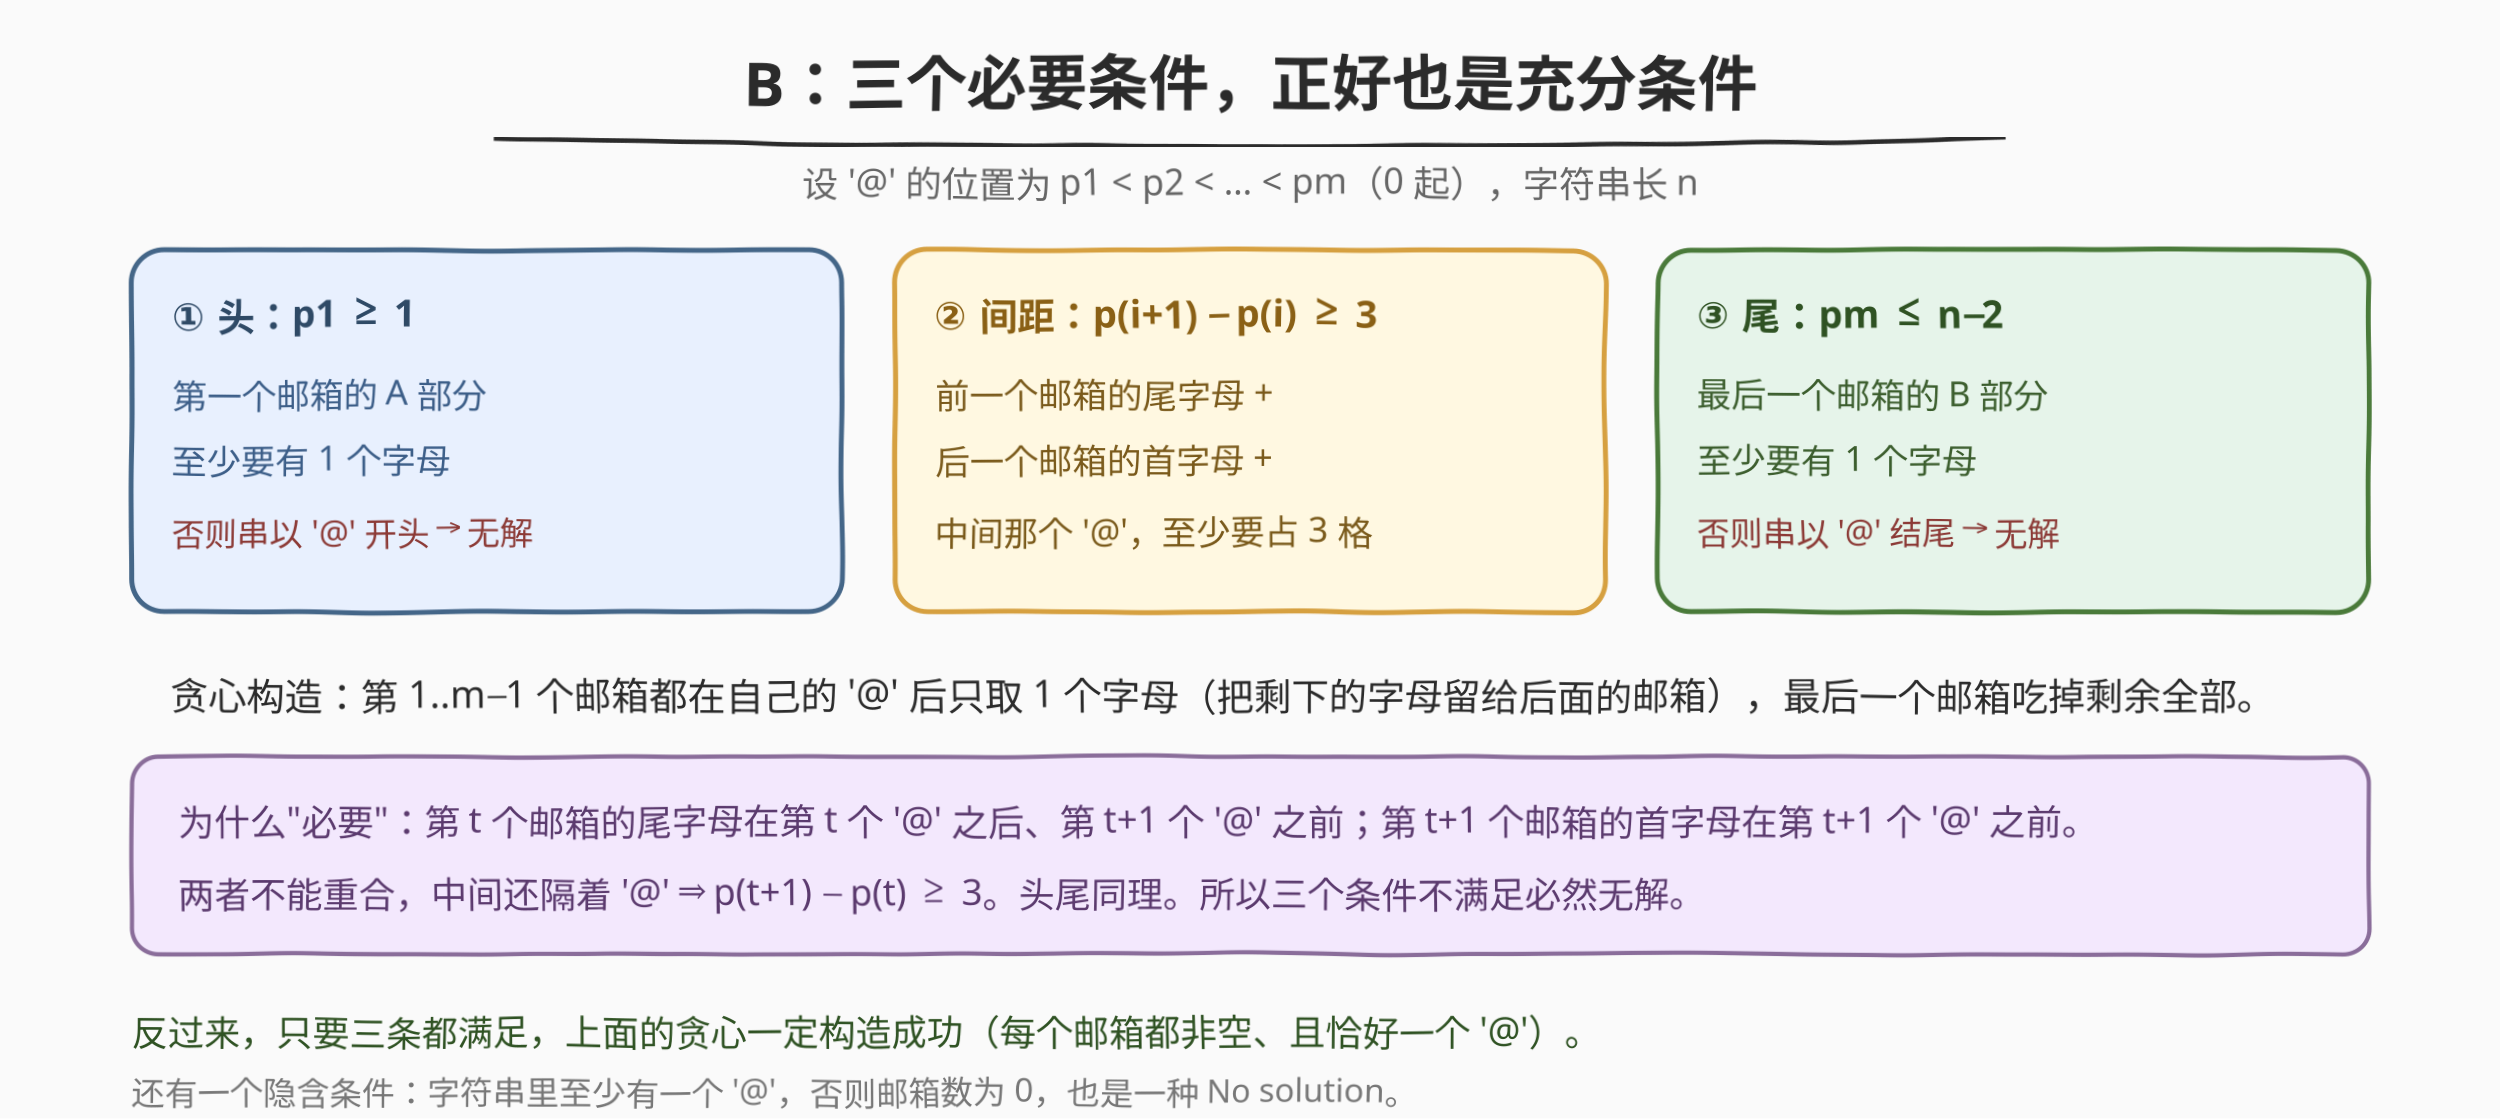
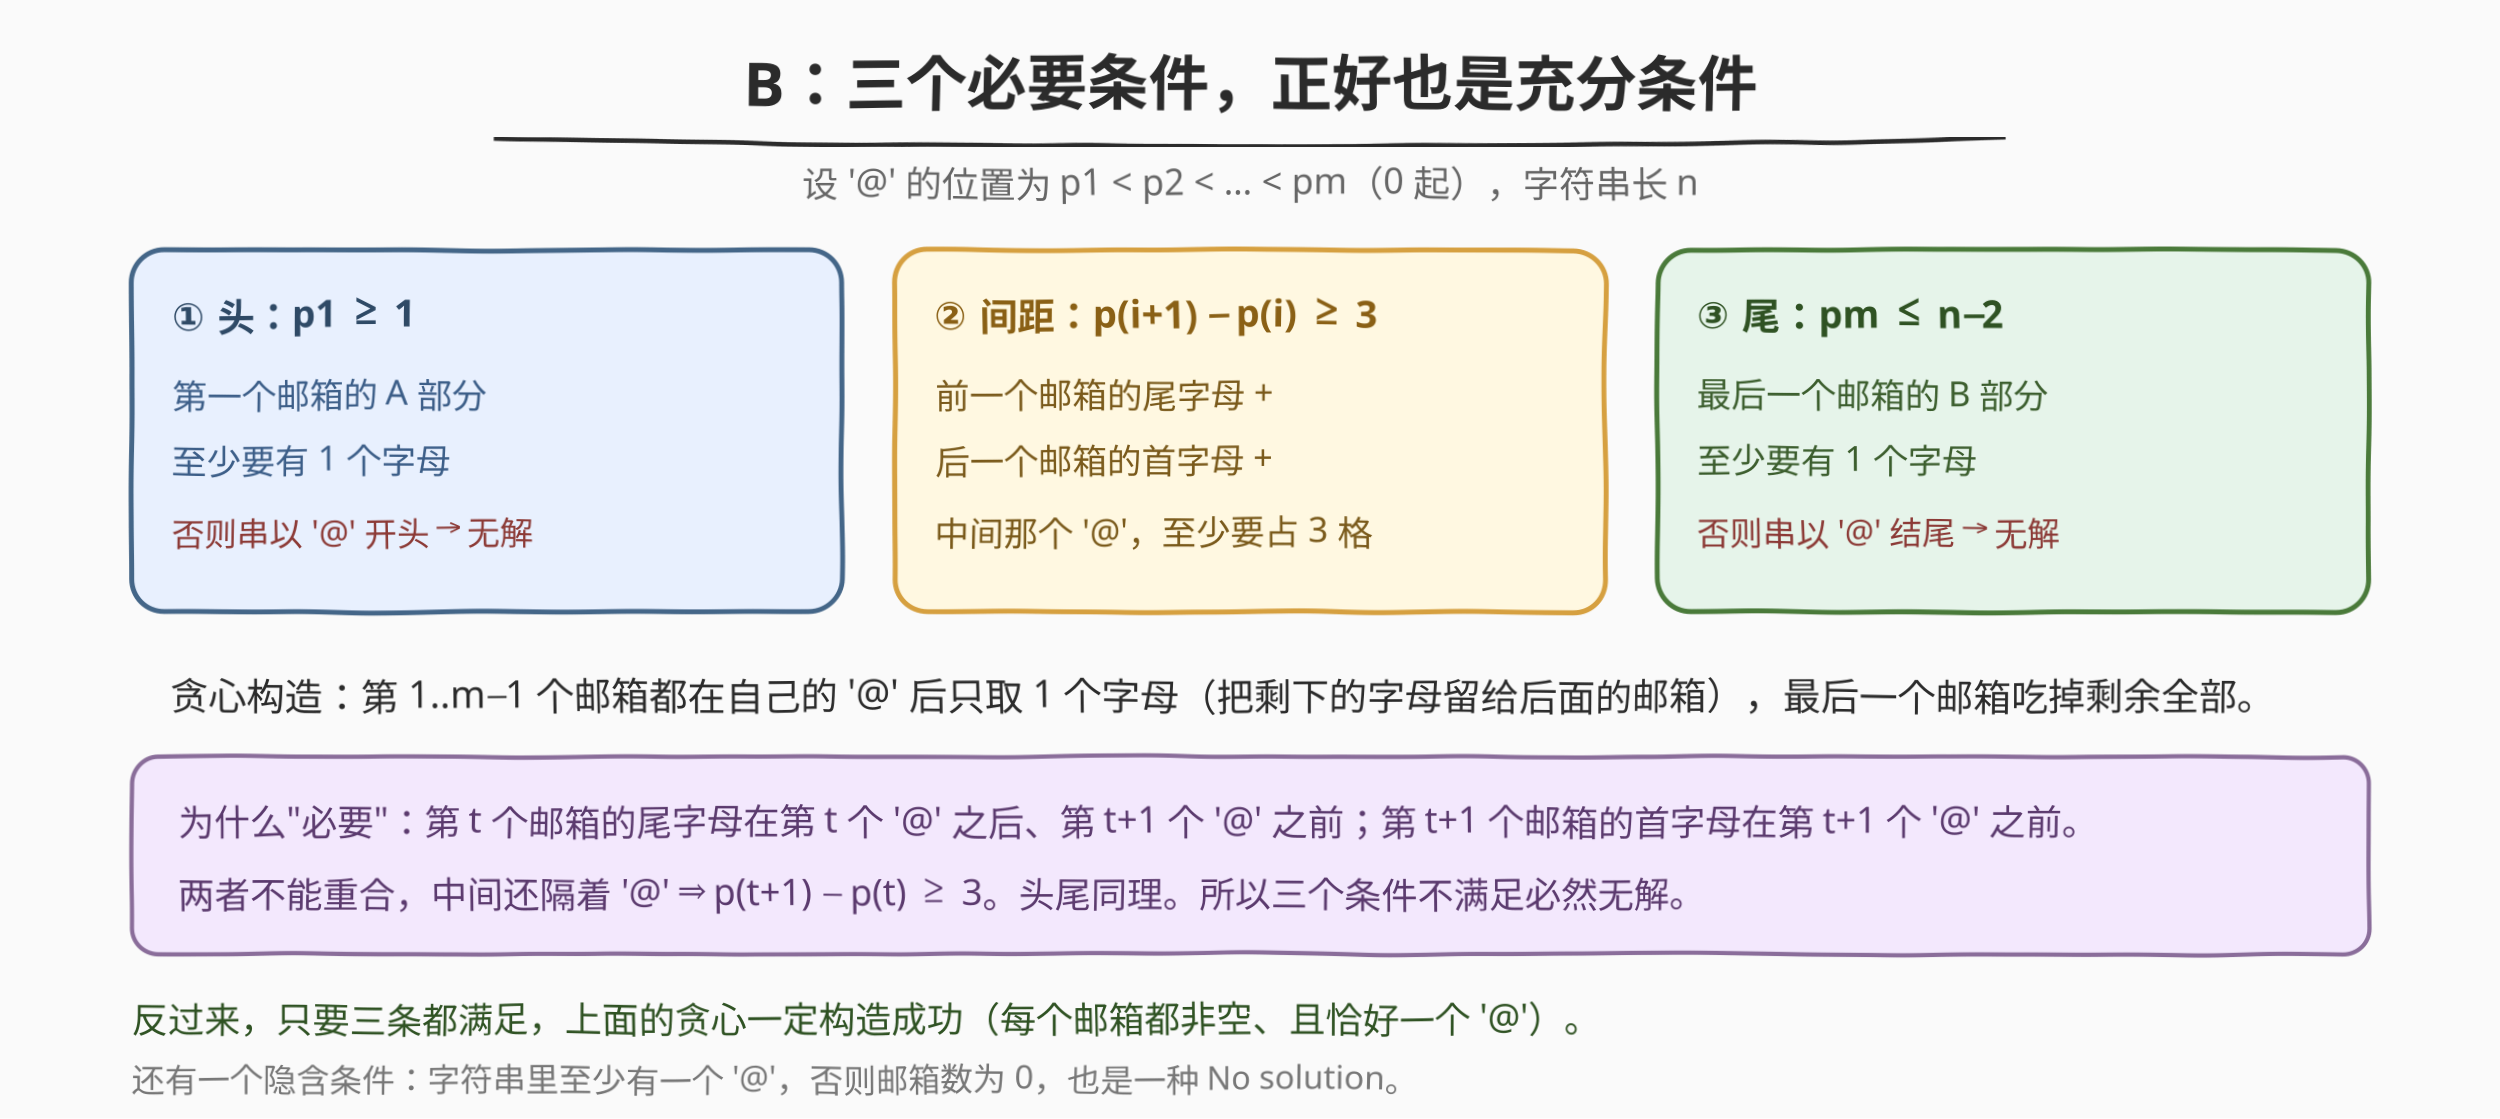
<svg xmlns="http://www.w3.org/2000/svg" width="760" height="340" viewBox="0 0 760 340" font-family="'Comic Sans MS','Marker Felt','Segoe UI','Kaiti SC',楷体,cursive">
  <defs>
    <filter id="rough2" x="-4%" y="-4%" width="108%" height="108%">
      <feTurbulence type="fractalNoise" baseFrequency="0.022" numOctaves="2" seed="227" />
      <feDisplacementMap in="SourceGraphic" scale="1.5" />
    </filter>
  </defs>
  <rect width="760" height="340" fill="#fafafa" />
  <text x="380" y="32" text-anchor="middle" font-size="18.5" font-weight="bold" fill="#2b2b2b" filter="url(#rough2)">B：三个必要条件，正好也是充分条件</text>
  <path d="M 150 42 Q 380 47 610 42" stroke="#2b2b2b" stroke-width="1.4" fill="none" filter="url(#rough2)" />
  <text x="380" y="60" text-anchor="middle" font-size="11" fill="#666" filter="url(#rough2)">设 '@' 的位置为 p1 &lt; p2 &lt; … &lt; pm（0 起），字符串长 n</text>
  <rect x="40" y="76" width="216" height="110" rx="10" fill="#e8f0fe" stroke="#446688" stroke-width="1.5" filter="url(#rough2)" />
  <text x="52" y="100" font-size="11.5" font-weight="bold" fill="#2f4a66" filter="url(#rough2)">① 头：p1 ≥ 1</text>
  <text x="52" y="124" font-size="10.5" fill="#3c5e88" filter="url(#rough2)">第一个邮箱的 A 部分</text>
  <text x="52" y="144" font-size="10.5" fill="#3c5e88" filter="url(#rough2)">至少要有 1 个字母</text>
  <text x="52" y="166" font-size="10" fill="#8c3a36" filter="url(#rough2)">否则串以 '@' 开头 → 无解</text>
  <rect x="272" y="76" width="216" height="110" rx="10" fill="#fff8e1" stroke="#d6a040" stroke-width="1.5" filter="url(#rough2)" />
  <text x="284" y="100" font-size="11.5" font-weight="bold" fill="#8a6015" filter="url(#rough2)">② 间距：p(i+1) − p(i) ≥ 3</text>
  <text x="284" y="124" font-size="10.5" fill="#7a5a1b" filter="url(#rough2)">前一个邮箱的尾字母 +</text>
  <text x="284" y="144" font-size="10.5" fill="#7a5a1b" filter="url(#rough2)">后一个邮箱的首字母 +</text>
  <text x="284" y="166" font-size="10.5" fill="#7a5a1b" filter="url(#rough2)">中间那个 '@'，至少要占 3 格</text>
  <rect x="504" y="76" width="216" height="110" rx="10" fill="#e6f4ea" stroke="#4a7a3a" stroke-width="1.5" filter="url(#rough2)" />
  <text x="516" y="100" font-size="11.5" font-weight="bold" fill="#2f5223" filter="url(#rough2)">③ 尾：pm ≤ n−2</text>
  <text x="516" y="124" font-size="10.5" fill="#3c5e2e" filter="url(#rough2)">最后一个邮箱的 B 部分</text>
  <text x="516" y="144" font-size="10.5" fill="#3c5e2e" filter="url(#rough2)">至少要有 1 个字母</text>
  <text x="516" y="166" font-size="10" fill="#8c3a36" filter="url(#rough2)">否则串以 '@' 结尾 → 无解</text>
  <text x="52" y="216" font-size="11.5" fill="#2b2b2b" filter="url(#rough2)">贪心构造：第 1..m−1 个邮箱都在自己的 '@' 后只取 1 个字母（把剩下的字母留给后面的邮箱），最后一个邮箱吃掉剩余全部。</text>
  <rect x="40" y="230" width="680" height="60" rx="8" fill="#f3e8fd" stroke="#8a6d9a" stroke-width="1.3" filter="url(#rough2)" />
  <text x="54" y="254" font-size="11" fill="#5b3a6e" filter="url(#rough2)">为什么"必要"：第 t 个邮箱的尾字母在第 t 个 '@' 之后、第 t+1 个 '@' 之前；第 t+1 个邮箱的首字母在第 t+1 个 '@' 之前。</text>
  <text x="54" y="276" font-size="11" fill="#5b3a6e" filter="url(#rough2)">两者不能重合，中间还隔着 '@' ⇒ p(t+1) − p(t) ≥ 3。头尾同理。所以三个条件不满足必然无解。</text>
-   <text x="40" y="318" font-size="11" fill="#2f5223" filter="url(#rough2)">反过来，只要三条都满足，上面的贪心一定构造成功（每个邮箱都非空、且恰好一个 '@'）。</text>
-   <text x="40" y="336" font-size="10" fill="#777" filter="url(#rough2)">还有一个隐含条件：字符串里至少有一个 '@'，否则邮箱数为 0，也是一种 No solution。</text>
+   <text x="40" y="314" font-size="11" fill="#2f5223" filter="url(#rough2)">反过来，只要三条都满足，上面的贪心一定构造成功（每个邮箱都非空、且恰好一个 '@'）。</text>
+   <text x="40" y="332" font-size="10" fill="#777" filter="url(#rough2)">还有一个隐含条件：字符串里至少有一个 '@'，否则邮箱数为 0，也是一种 No solution。</text>
</svg>
